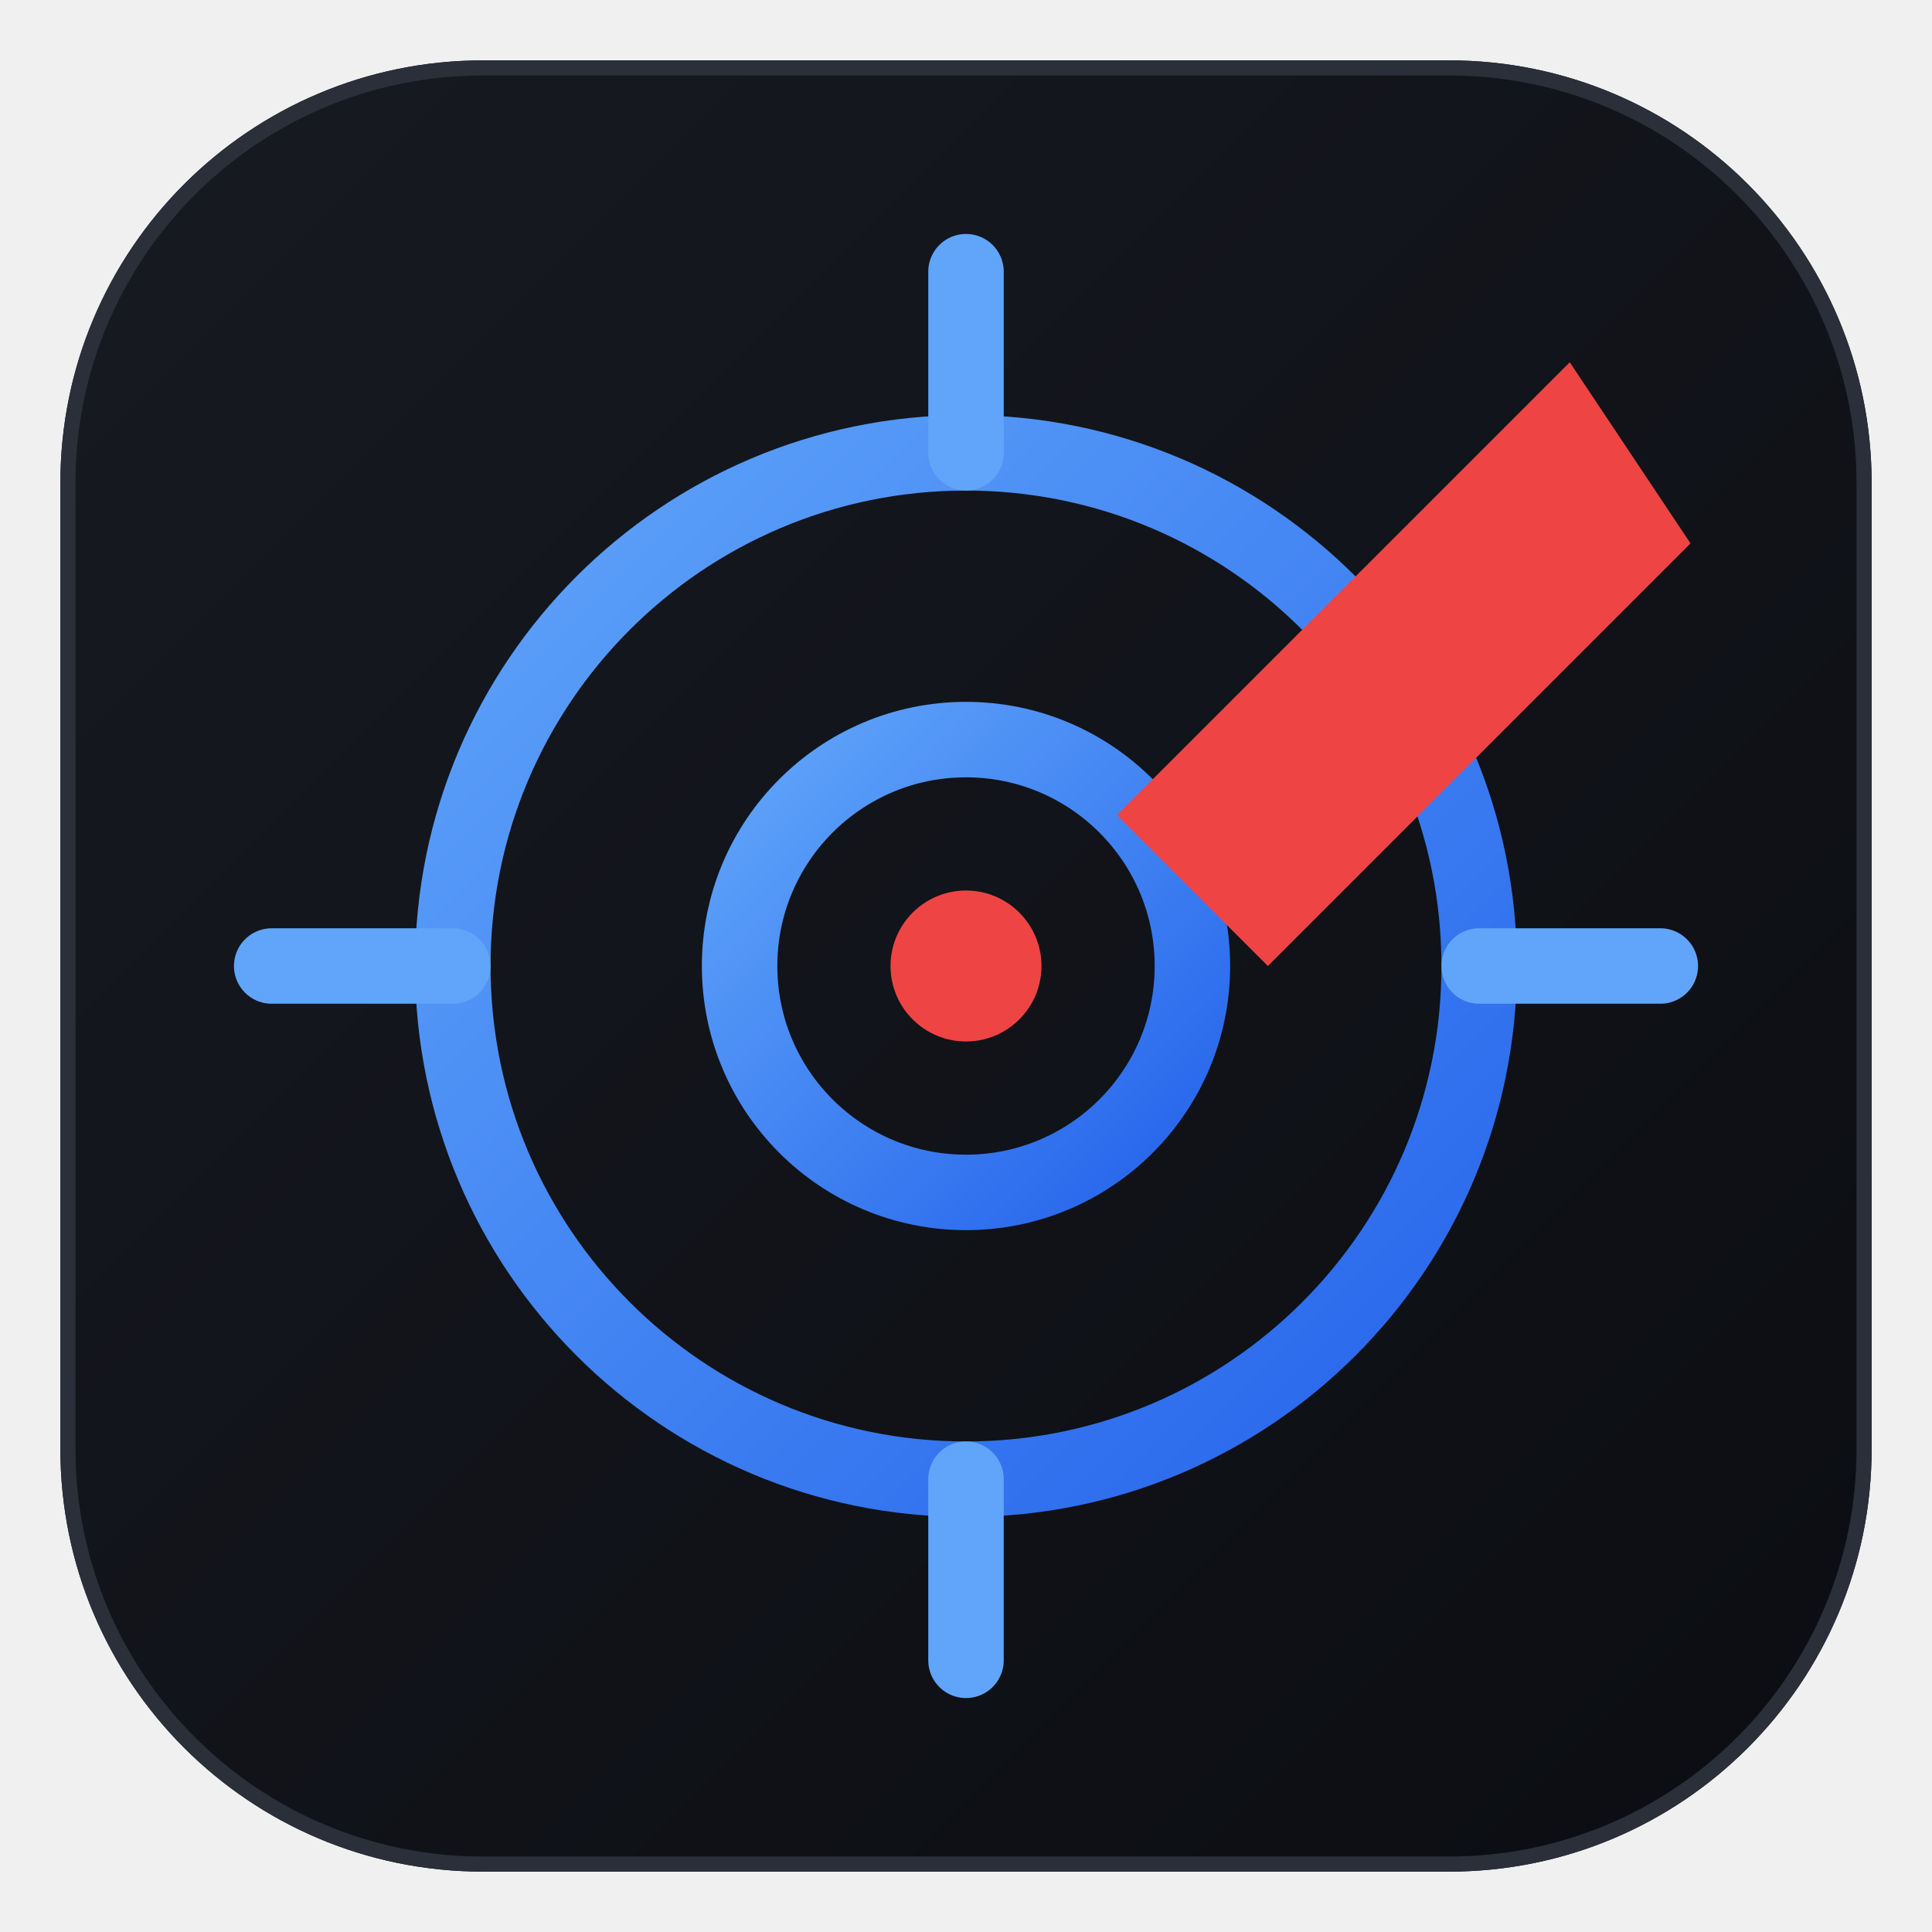
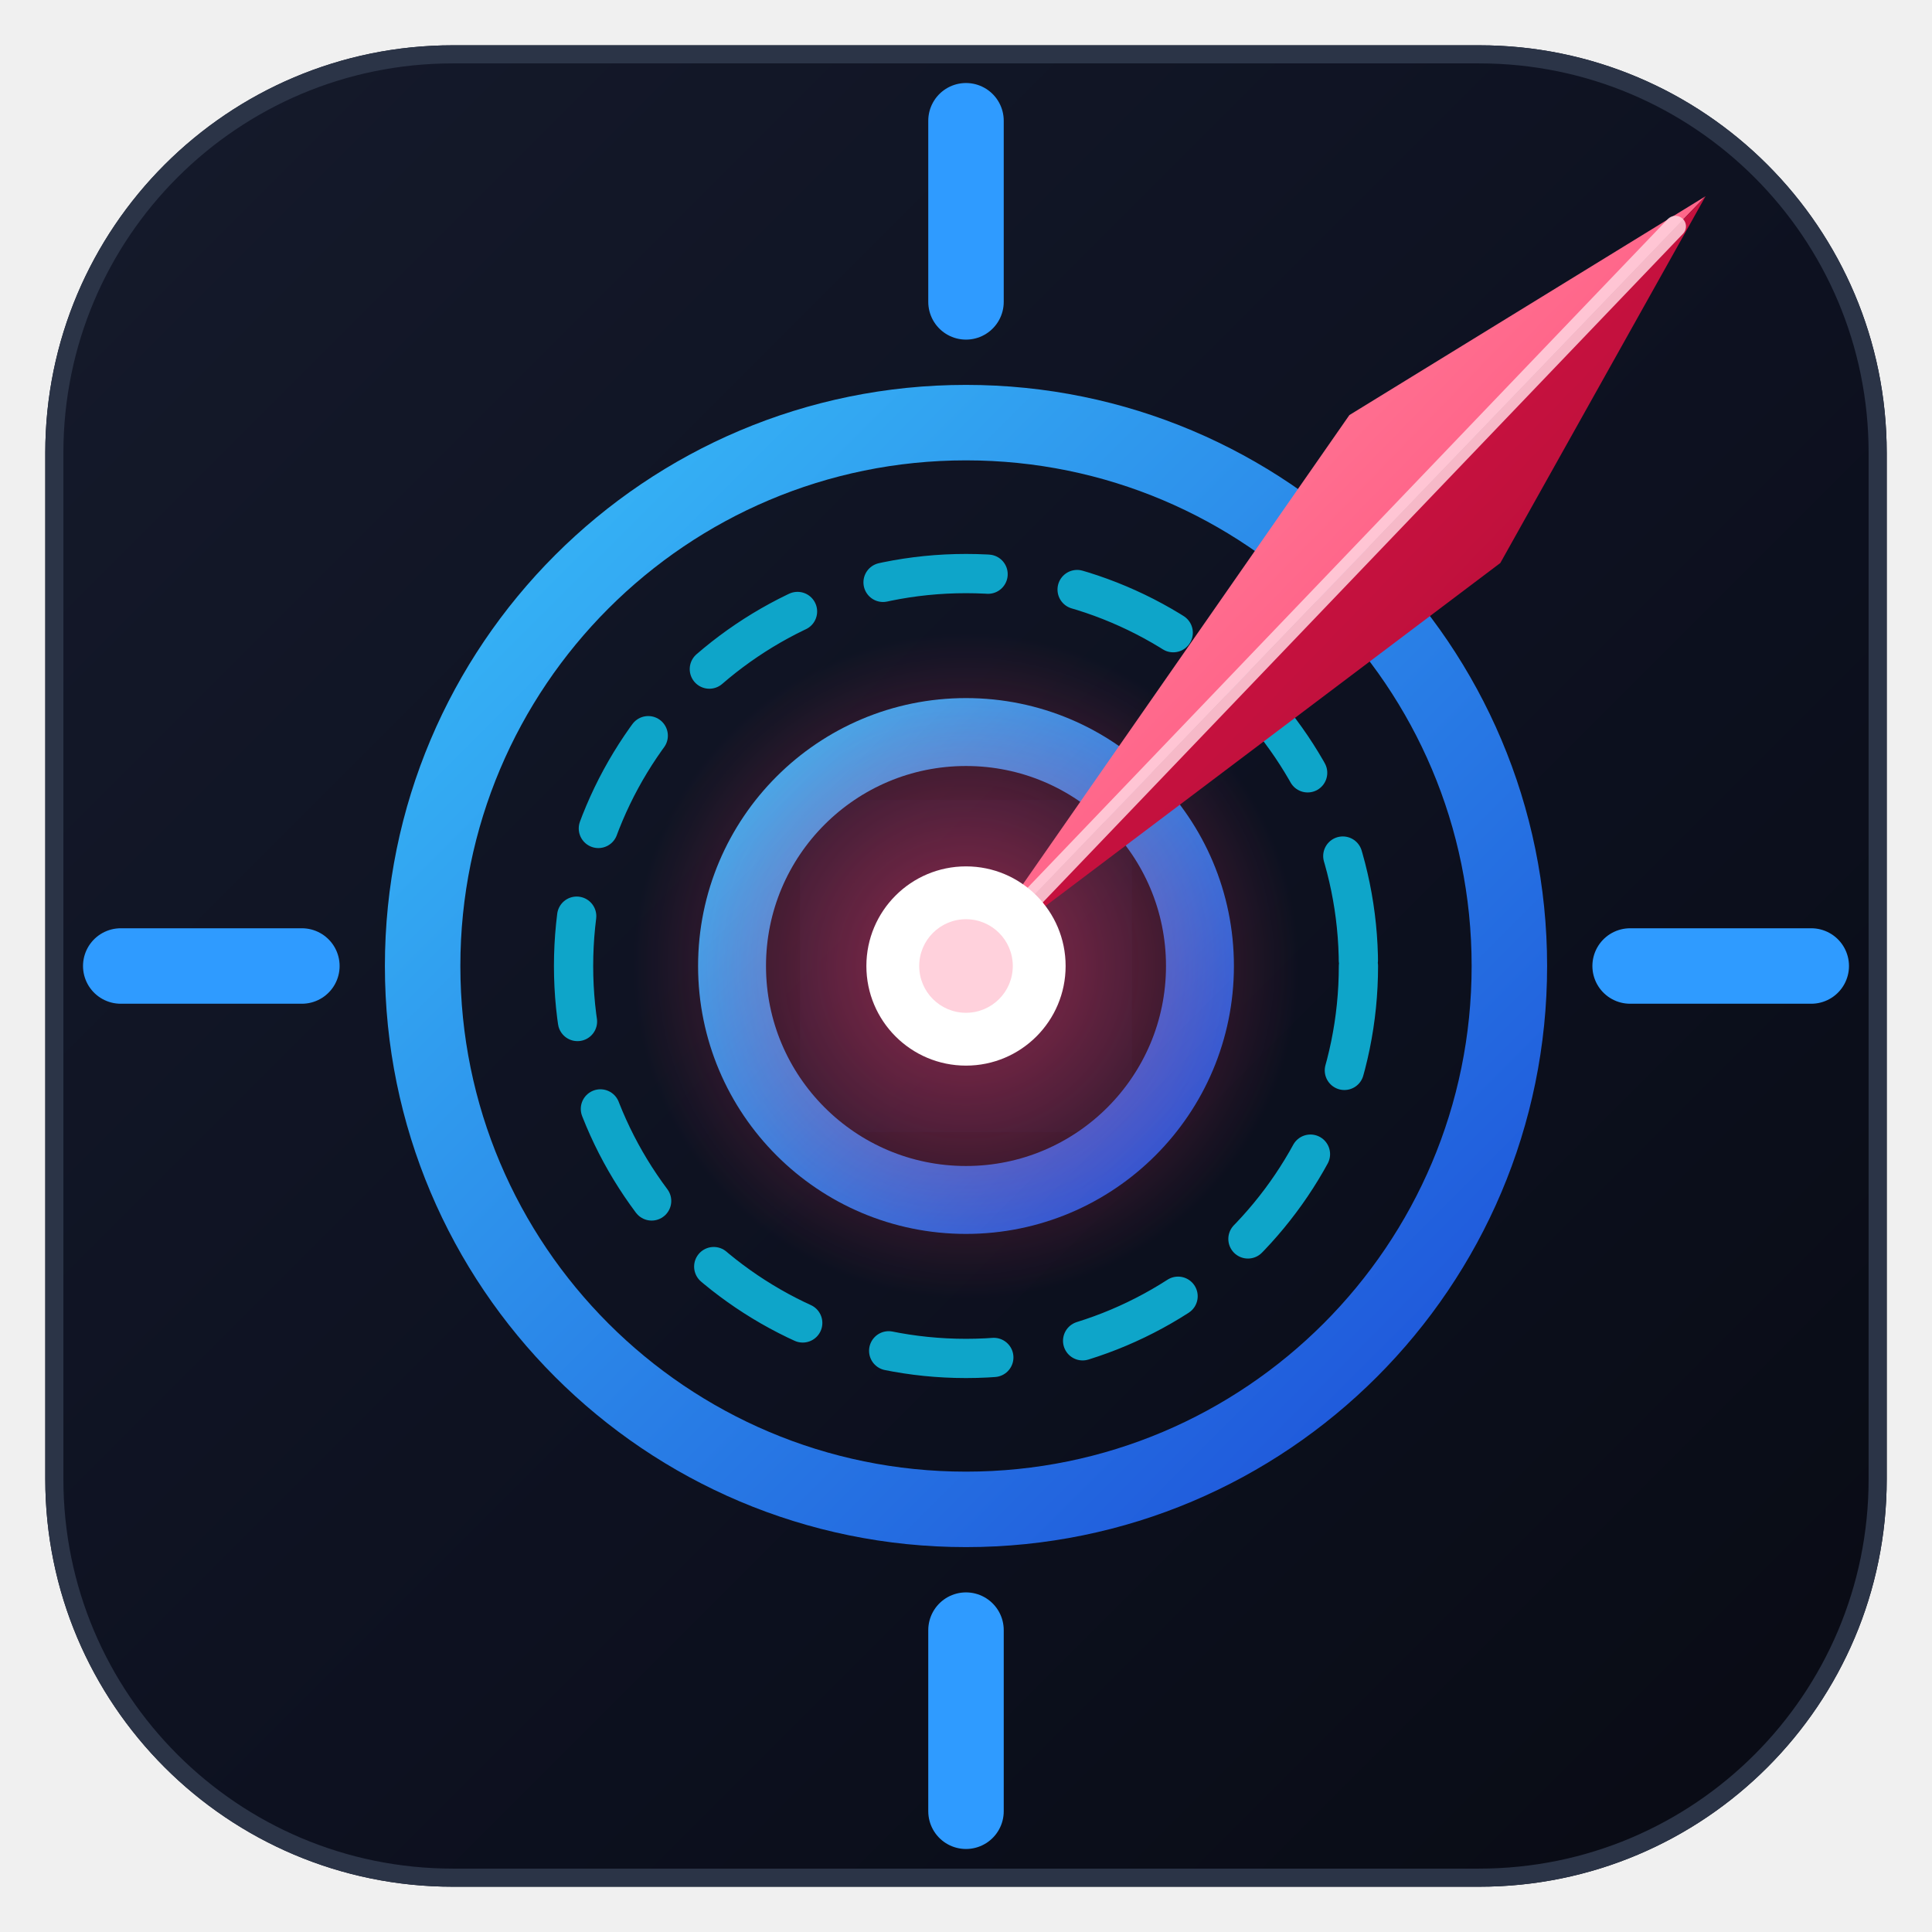
<svg xmlns="http://www.w3.org/2000/svg" viewBox="0 0 128 128" width="128" height="128" role="img" aria-label="Shrike">
  <defs>
-     <linearGradient id="bg" x1="0" y1="0" x2="1" y2="1">
-       <stop offset="0" stop-color="#171a21" />
-       <stop offset="1" stop-color="#0b0d12" />
+     <linearGradient id="tile" x1="0" y1="0" x2="1" y2="1">
+       <stop offset="0" stop-color="#151a2b" />
+       <stop offset="0.55" stop-color="#0d1120" />
+       <stop offset="1" stop-color="#090b14" />
    </linearGradient>
    <linearGradient id="ring" x1="0" y1="0" x2="1" y2="1">
-       <stop offset="0" stop-color="#60a5fa" />
-       <stop offset="1" stop-color="#2563eb" />
+       <stop offset="0" stop-color="#38bdf8" />
+       <stop offset="1" stop-color="#1d4ed8" />
    </linearGradient>
+     <linearGradient id="facetTop" x1="0" y1="0" x2="1" y2="1">
+       <stop offset="0" stop-color="#ff8fa6" />
+       <stop offset="1" stop-color="#ff3d6e" />
+     </linearGradient>
+     <linearGradient id="facetBottom" x1="0" y1="0" x2="1" y2="1">
+       <stop offset="0" stop-color="#e3184a" />
+       <stop offset="1" stop-color="#a80b33" />
+     </linearGradient>
+     <radialGradient id="coreGlow" cx="0.5" cy="0.5" r="0.5">
+       <stop offset="0" stop-color="#ff3d6e" stop-opacity="0.55" />
+       <stop offset="1" stop-color="#ff3d6e" stop-opacity="0" />
+     </radialGradient>
  </defs>
-   <rect x="4" y="4" width="120" height="120" rx="28" fill="url(#bg)" />
-   <rect x="4.5" y="4.5" width="119" height="119" rx="27.5" fill="none" stroke="#2a2f3a" />
-   <circle cx="64" cy="64" r="34" fill="none" stroke="url(#ring)" stroke-width="5" />
-   <circle cx="64" cy="64" r="15" fill="none" stroke="url(#ring)" stroke-width="5" />
-   <path d="M64 18v12M64 98v12M18 64h12M98 64h12" stroke="#60a5fa" stroke-width="5" stroke-linecap="round" />
-   <path d="M104 24 L74 54 L84 64 L112 36 Z" fill="#ef4444" />
-   <circle cx="64" cy="64" r="5" fill="#ef4444" />
+   <rect x="3" y="3" width="122" height="122" rx="27" fill="url(#tile)" />
+   <rect x="3.6" y="3.6" width="120.8" height="120.8" rx="26.4" fill="none" stroke="#2b3447" stroke-width="1.2" />
+   <rect x="53" y="53" width="22" height="22" rx="3" fill="#1b2a4a" opacity="0.15" />
+   <circle cx="64" cy="64" r="36" fill="none" stroke="url(#ring)" stroke-width="5" />
+   <circle cx="64" cy="64" r="26" fill="none" stroke="#0ea5c9" stroke-width="2.6" stroke-dasharray="7 6" stroke-linecap="round" />
+   <circle cx="64" cy="64" r="15.5" fill="none" stroke="url(#ring)" stroke-width="4.5" />
+   <path d="M64 8v12M64 108v12M8 64h12M108 64h12" stroke="#2f9bff" stroke-width="5" stroke-linecap="round" />
+   <circle cx="64" cy="64" r="22" fill="url(#coreGlow)" />
+   <path d="M64 64 L89.4 27.5 L113 13 Z" fill="url(#facetTop)" />
+   <path d="M64 64 L113 13 L99.4 37.3 Z" fill="url(#facetBottom)" />
+   <path d="M66 62 L111 15" stroke="#ffd6e0" stroke-width="1.4" stroke-linecap="round" opacity="0.85" />
+   <circle cx="64" cy="64" r="6.6" fill="#ffffff" />
+   <circle cx="64" cy="64" r="3.1" fill="#ffd1dc" />
</svg>
